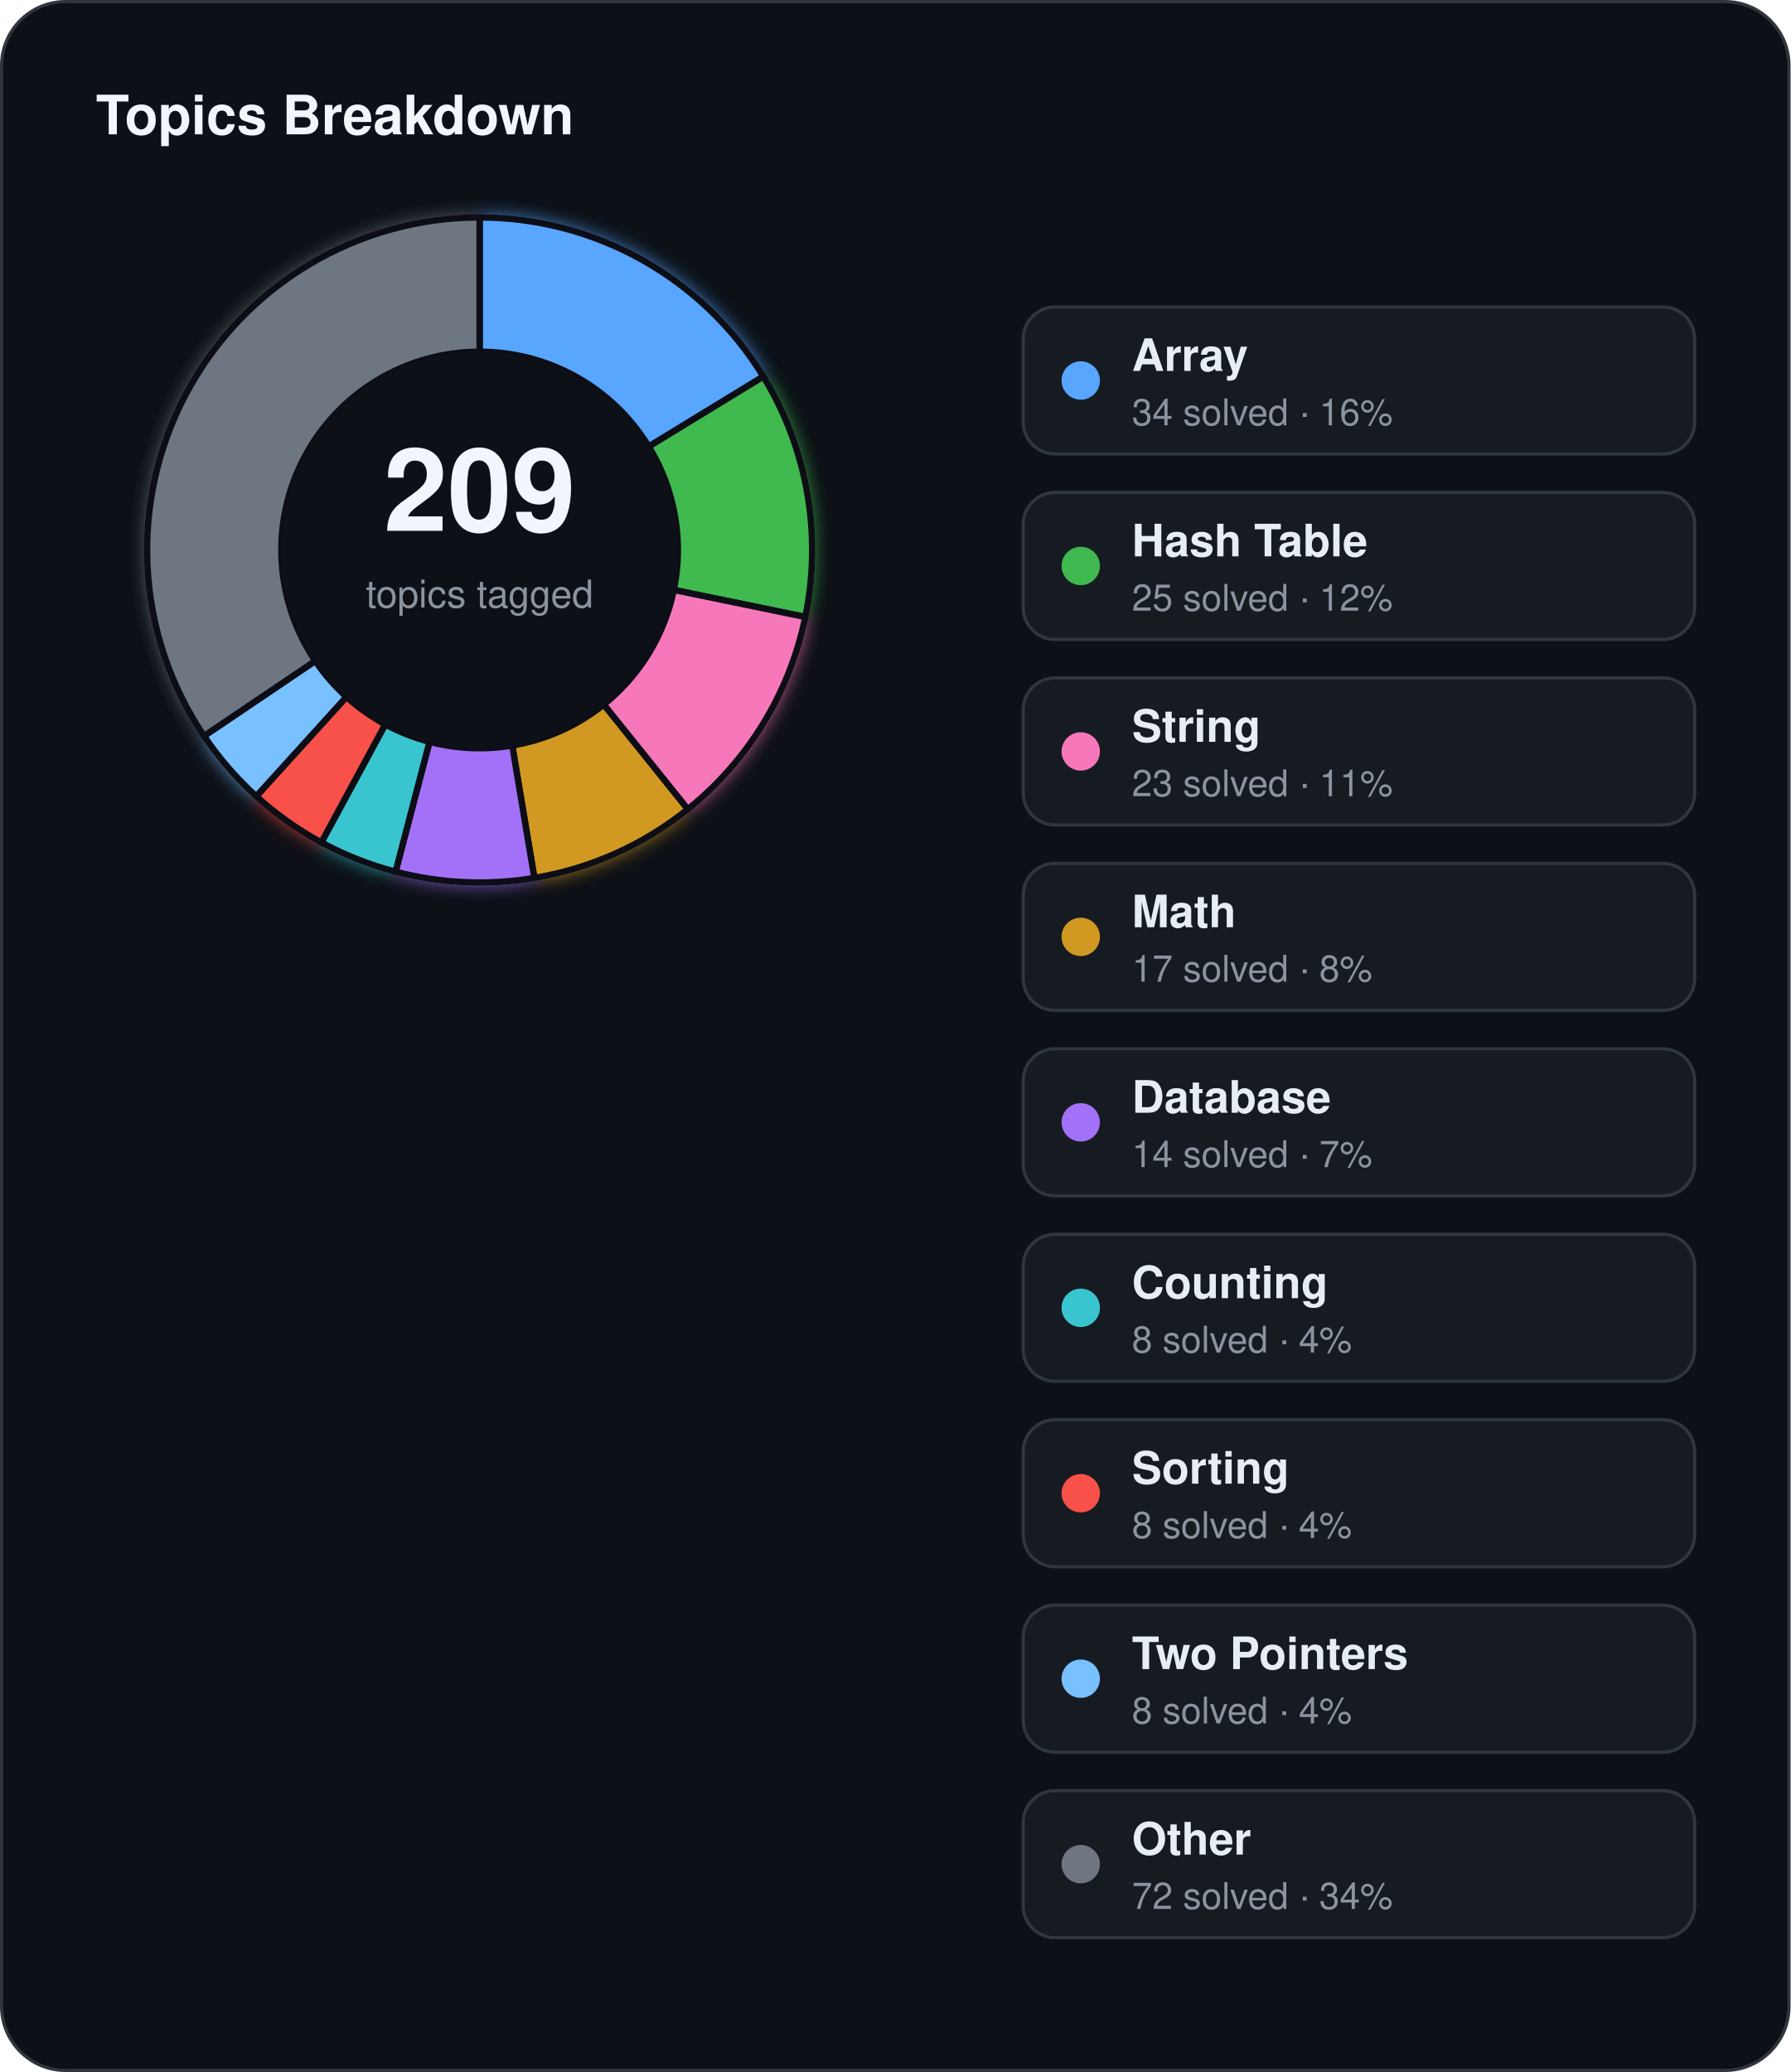
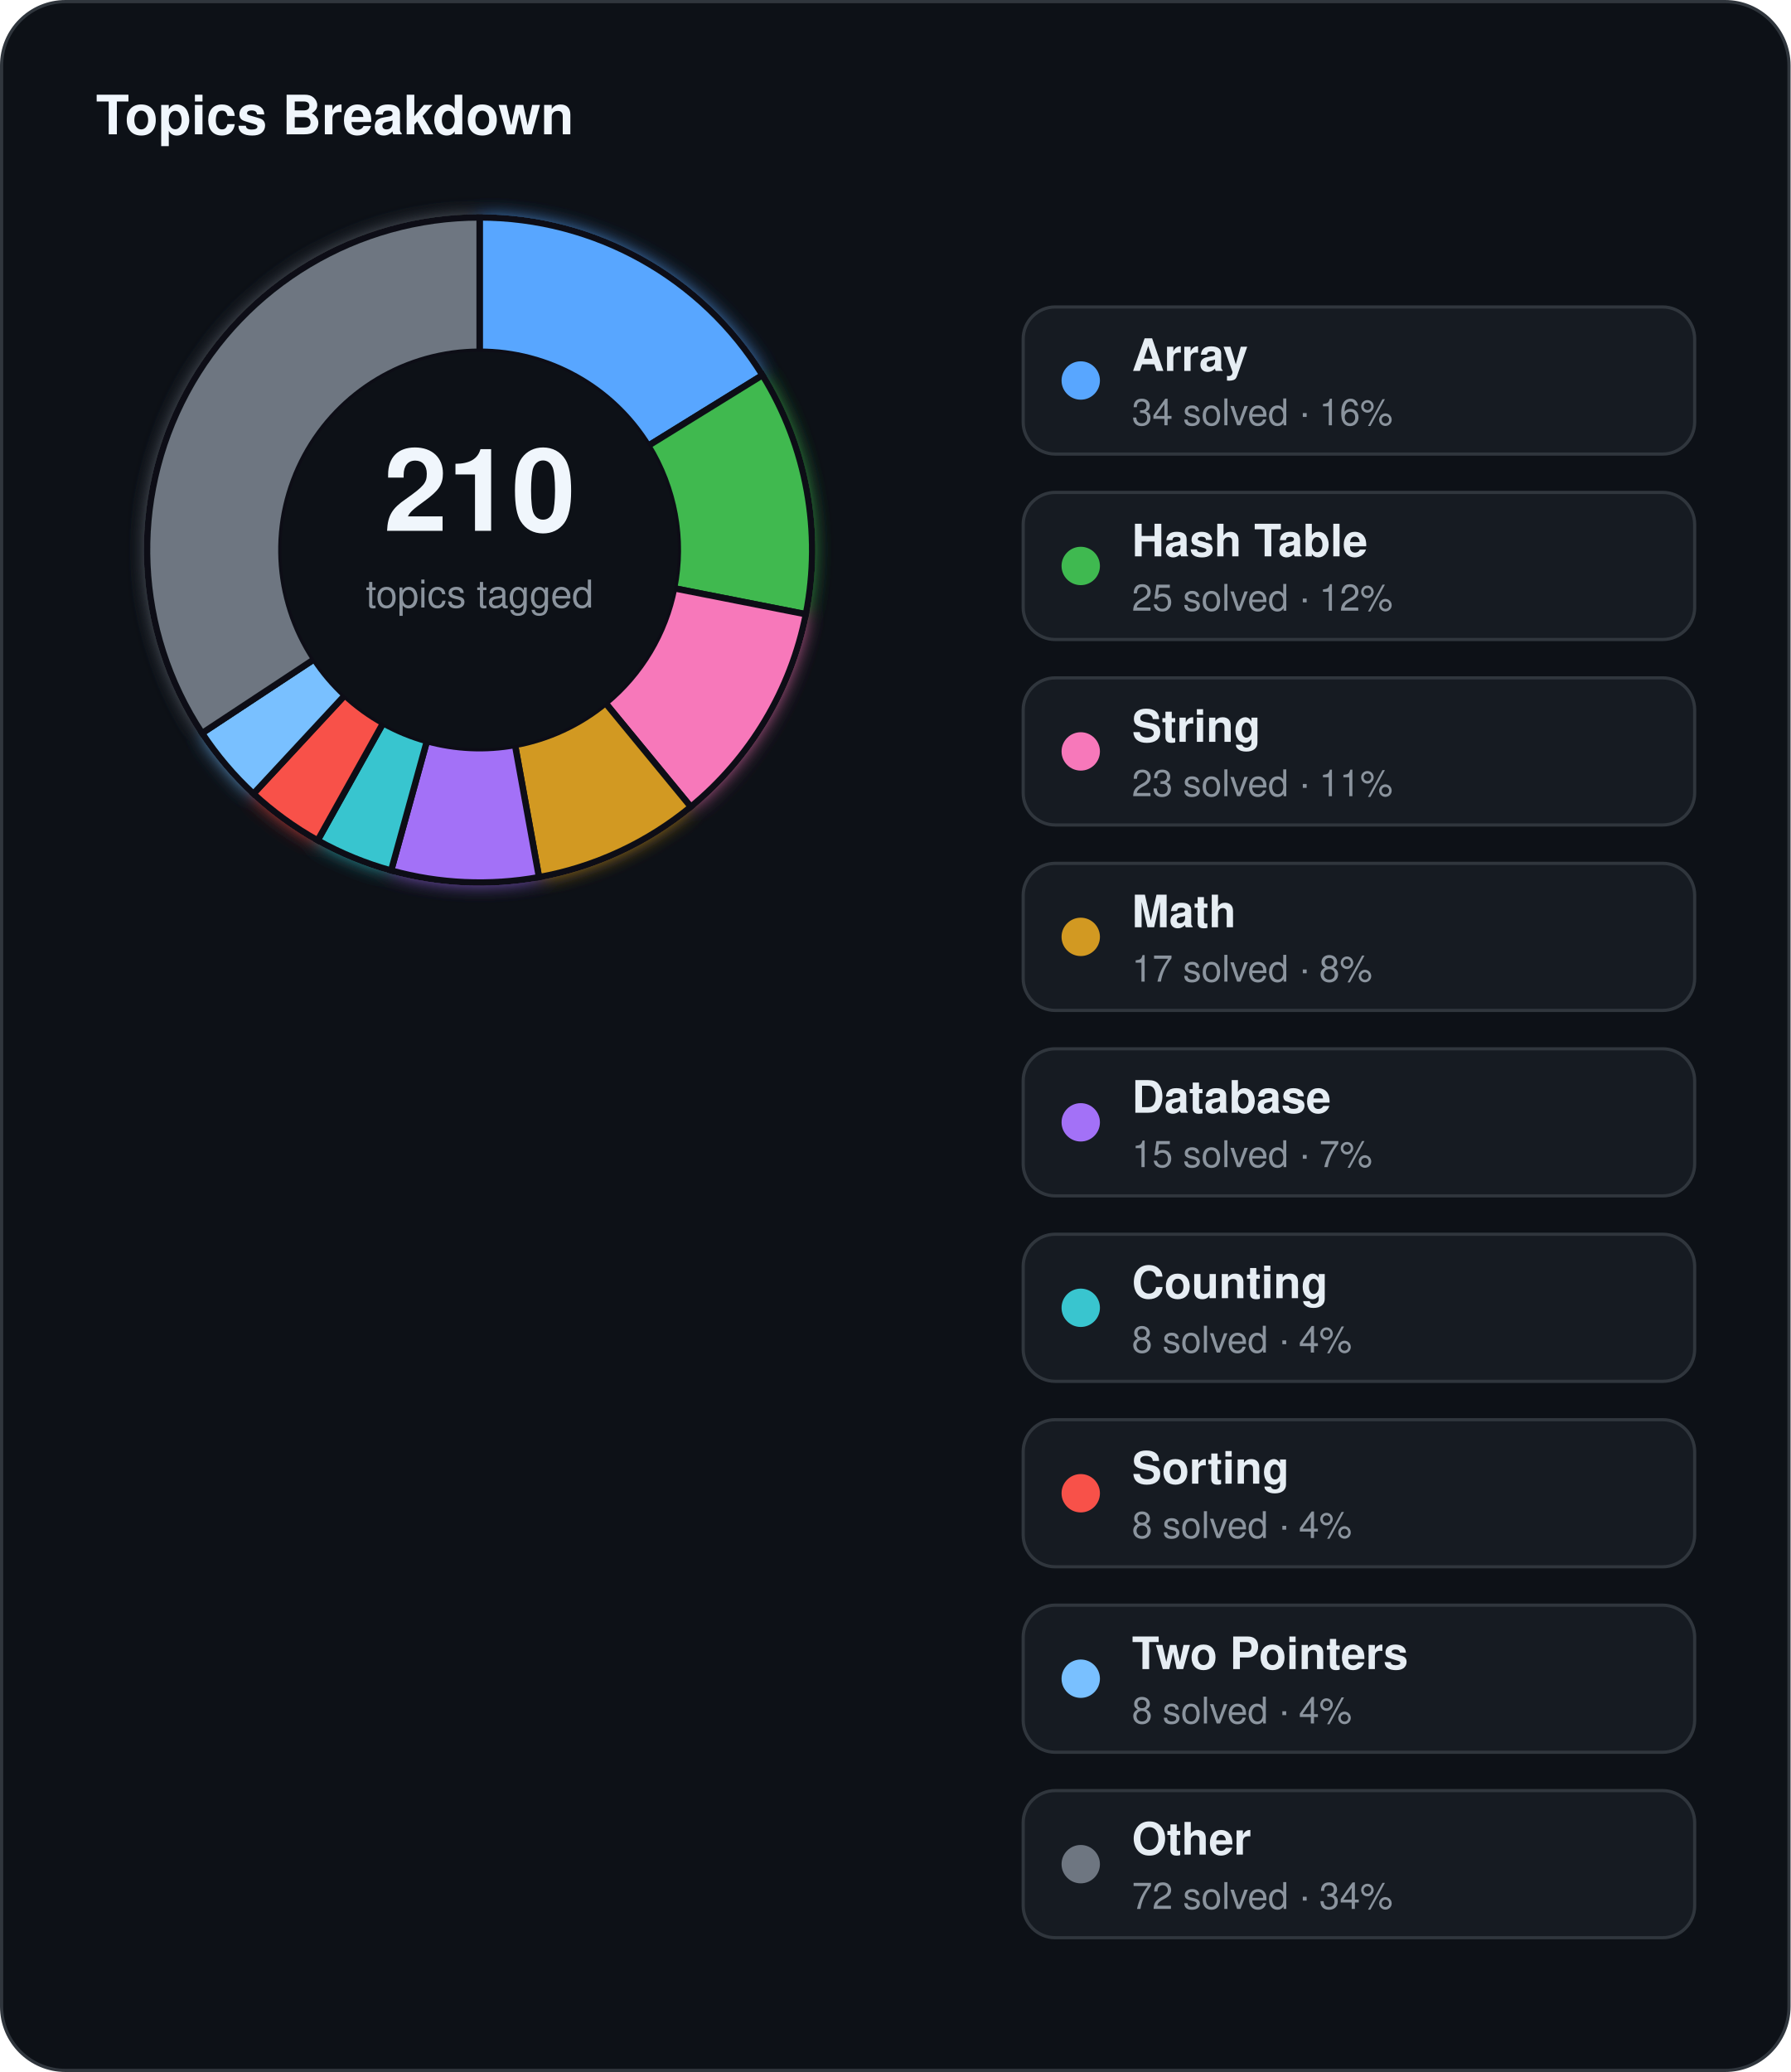
<svg xmlns="http://www.w3.org/2000/svg" width="560" height="648" viewBox="0 0 560 648">
  <defs>
    <filter id="topics-glow" x="-60%" y="-60%" width="220%" height="220%">
      <feGaussianBlur stdDeviation="3" result="blur" />
      <feMerge>
        <feMergeNode in="blur" />
        <feMergeNode in="SourceGraphic" />
      </feMerge>
    </filter>
  </defs>
  <rect x="0.5" y="0.5" width="559" height="647" rx="20" fill="#0d1117" stroke="#30363d" stroke-width="1" />
  <text x="30" y="42" fill="#f0f6fc" font-family="Segoe UI, Helvetica, Arial, sans-serif" font-size="17" font-weight="700">Topics Breakdown</text>
  <g filter="url(#topics-glow)">
-     <path d="M 150.00,68.00 A 104,104 0 0 1 238.74,117.76 L 202.90,139.66 A 62,62 0 0 0 150.00,110.00 Z" fill="#58a6ff" stroke="#0d1117" stroke-width="2" />
-     <path d="M 238.74,117.76 A 104,104 0 0 1 251.87,192.96 L 210.73,184.50 A 62,62 0 0 0 202.90,139.66 Z" fill="#3fb950" stroke="#0d1117" stroke-width="2" />
-     <path d="M 251.87,192.96 A 104,104 0 0 1 215.10,253.10 L 188.81,220.35 A 62,62 0 0 0 210.73,184.50 Z" fill="#f778ba" stroke="#0d1117" stroke-width="2" />
-     <path d="M 215.10,253.10 A 104,104 0 0 1 167.12,274.58 L 160.20,233.15 A 62,62 0 0 0 188.81,220.35 Z" fill="#d29922" stroke="#0d1117" stroke-width="2" />
-     <path d="M 167.12,274.58 A 104,104 0 0 1 123.71,272.62 L 134.33,231.99 A 62,62 0 0 0 160.20,233.15 Z" fill="#a371f7" stroke="#0d1117" stroke-width="2" />
-     <path d="M 123.71,272.62 A 104,104 0 0 1 100.50,263.47 L 120.49,226.53 A 62,62 0 0 0 134.33,231.99 Z" fill="#39c5cf" stroke="#0d1117" stroke-width="2" />
-     <path d="M 100.50,263.47 A 104,104 0 0 1 80.14,249.04 L 108.35,217.93 A 62,62 0 0 0 120.49,226.53 Z" fill="#f85149" stroke="#0d1117" stroke-width="2" />
-     <path d="M 80.14,249.04 A 104,104 0 0 1 63.80,230.18 L 98.61,206.69 A 62,62 0 0 0 108.35,217.93 Z" fill="#79c0ff" stroke="#0d1117" stroke-width="2" />
-     <path d="M 63.80,230.18 A 104,104 0 0 1 150.00,68.00 L 150.00,110.00 A 62,62 0 0 0 98.61,206.69 Z" fill="#6e7681" stroke="#0d1117" stroke-width="2" />
+     <path d="M 150.00,68.00 A 104,104 0 0 1 238.47,117.33 L 202.74,139.41 A 62,62 0 0 0 150.00,110.00 Z" fill="#58a6ff" stroke="#0d1117" stroke-width="2" />
+     <path d="M 238.47,117.33 A 104,104 0 0 1 252.04,192.10 L 210.83,183.98 A 62,62 0 0 0 202.74,139.41 Z" fill="#3fb950" stroke="#0d1117" stroke-width="2" />
+     <path d="M 252.04,192.10 A 104,104 0 0 1 216.05,252.33 L 189.38,219.89 A 62,62 0 0 0 210.83,183.98 Z" fill="#f778ba" stroke="#0d1117" stroke-width="2" />
+     <path d="M 216.05,252.33 A 104,104 0 0 1 168.57,274.33 L 161.07,233.00 A 62,62 0 0 0 189.38,219.89 Z" fill="#d29922" stroke="#0d1117" stroke-width="2" />
+     <path d="M 168.57,274.33 A 104,104 0 0 1 122.33,272.25 L 133.51,231.77 A 62,62 0 0 0 161.07,233.00 Z" fill="#a371f7" stroke="#0d1117" stroke-width="2" />
+     <path d="M 122.33,272.25 A 104,104 0 0 1 99.35,262.83 L 119.81,226.15 A 62,62 0 0 0 133.51,231.77 Z" fill="#39c5cf" stroke="#0d1117" stroke-width="2" />
+     <path d="M 99.35,262.83 A 104,104 0 0 1 79.26,248.24 L 107.83,217.45 A 62,62 0 0 0 119.81,226.15 Z" fill="#f85149" stroke="#0d1117" stroke-width="2" />
+     <path d="M 79.26,248.24 A 104,104 0 0 1 63.20,229.29 L 98.26,206.16 A 62,62 0 0 0 107.83,217.45 Z" fill="#79c0ff" stroke="#0d1117" stroke-width="2" />
+     <path d="M 63.20,229.29 A 104,104 0 0 1 150.00,68.00 L 150.00,110.00 A 62,62 0 0 0 98.26,206.16 Z" fill="#6e7681" stroke="#0d1117" stroke-width="2" />
  </g>
  <circle cx="150" cy="172" r="62" fill="#0d1117" />
-   <text x="150" y="166" text-anchor="middle" fill="#f0f6fc" font-family="Segoe UI, Helvetica, Arial, sans-serif" font-size="36" font-weight="700">209</text>
+   <text x="150" y="166" text-anchor="middle" fill="#f0f6fc" font-family="Segoe UI, Helvetica, Arial, sans-serif" font-size="36" font-weight="700">210</text>
  <text x="150" y="190" text-anchor="middle" fill="#8b949e" font-family="Segoe UI, Helvetica, Arial, sans-serif" font-size="12">topics tagged</text>
  <rect x="320" y="96" width="210" height="46" rx="10" fill="#161b22" stroke="#30363d" stroke-width="1" />
  <circle cx="338" cy="119" r="6" fill="#58a6ff" />
  <text x="354" y="116" fill="#e6edf3" font-family="Segoe UI, Helvetica, Arial, sans-serif" font-size="14" font-weight="600">Array</text>
  <text x="354" y="133" fill="#8b949e" font-family="Segoe UI, Helvetica, Arial, sans-serif" font-size="11.5">34 solved · 16%</text>
  <rect x="320" y="154" width="210" height="46" rx="10" fill="#161b22" stroke="#30363d" stroke-width="1" />
  <circle cx="338" cy="177" r="6" fill="#3fb950" />
  <text x="354" y="174" fill="#e6edf3" font-family="Segoe UI, Helvetica, Arial, sans-serif" font-size="14" font-weight="600">Hash Table</text>
  <text x="354" y="191" fill="#8b949e" font-family="Segoe UI, Helvetica, Arial, sans-serif" font-size="11.5">25 solved · 12%</text>
  <rect x="320" y="212" width="210" height="46" rx="10" fill="#161b22" stroke="#30363d" stroke-width="1" />
  <circle cx="338" cy="235" r="6" fill="#f778ba" />
  <text x="354" y="232" fill="#e6edf3" font-family="Segoe UI, Helvetica, Arial, sans-serif" font-size="14" font-weight="600">String</text>
  <text x="354" y="249" fill="#8b949e" font-family="Segoe UI, Helvetica, Arial, sans-serif" font-size="11.5">23 solved · 11%</text>
  <rect x="320" y="270" width="210" height="46" rx="10" fill="#161b22" stroke="#30363d" stroke-width="1" />
  <circle cx="338" cy="293" r="6" fill="#d29922" />
  <text x="354" y="290" fill="#e6edf3" font-family="Segoe UI, Helvetica, Arial, sans-serif" font-size="14" font-weight="600">Math</text>
  <text x="354" y="307" fill="#8b949e" font-family="Segoe UI, Helvetica, Arial, sans-serif" font-size="11.5">17 solved · 8%</text>
  <rect x="320" y="328" width="210" height="46" rx="10" fill="#161b22" stroke="#30363d" stroke-width="1" />
  <circle cx="338" cy="351" r="6" fill="#a371f7" />
  <text x="354" y="348" fill="#e6edf3" font-family="Segoe UI, Helvetica, Arial, sans-serif" font-size="14" font-weight="600">Database</text>
-   <text x="354" y="365" fill="#8b949e" font-family="Segoe UI, Helvetica, Arial, sans-serif" font-size="11.5">14 solved · 7%</text>
+   <text x="354" y="365" fill="#8b949e" font-family="Segoe UI, Helvetica, Arial, sans-serif" font-size="11.5">15 solved · 7%</text>
  <rect x="320" y="386" width="210" height="46" rx="10" fill="#161b22" stroke="#30363d" stroke-width="1" />
  <circle cx="338" cy="409" r="6" fill="#39c5cf" />
  <text x="354" y="406" fill="#e6edf3" font-family="Segoe UI, Helvetica, Arial, sans-serif" font-size="14" font-weight="600">Counting</text>
  <text x="354" y="423" fill="#8b949e" font-family="Segoe UI, Helvetica, Arial, sans-serif" font-size="11.5">8 solved · 4%</text>
  <rect x="320" y="444" width="210" height="46" rx="10" fill="#161b22" stroke="#30363d" stroke-width="1" />
  <circle cx="338" cy="467" r="6" fill="#f85149" />
  <text x="354" y="464" fill="#e6edf3" font-family="Segoe UI, Helvetica, Arial, sans-serif" font-size="14" font-weight="600">Sorting</text>
  <text x="354" y="481" fill="#8b949e" font-family="Segoe UI, Helvetica, Arial, sans-serif" font-size="11.5">8 solved · 4%</text>
  <rect x="320" y="502" width="210" height="46" rx="10" fill="#161b22" stroke="#30363d" stroke-width="1" />
  <circle cx="338" cy="525" r="6" fill="#79c0ff" />
  <text x="354" y="522" fill="#e6edf3" font-family="Segoe UI, Helvetica, Arial, sans-serif" font-size="14" font-weight="600">Two Pointers</text>
  <text x="354" y="539" fill="#8b949e" font-family="Segoe UI, Helvetica, Arial, sans-serif" font-size="11.5">8 solved · 4%</text>
  <rect x="320" y="560" width="210" height="46" rx="10" fill="#161b22" stroke="#30363d" stroke-width="1" />
  <circle cx="338" cy="583" r="6" fill="#6e7681" />
  <text x="354" y="580" fill="#e6edf3" font-family="Segoe UI, Helvetica, Arial, sans-serif" font-size="14" font-weight="600">Other</text>
  <text x="354" y="597" fill="#8b949e" font-family="Segoe UI, Helvetica, Arial, sans-serif" font-size="11.5">72 solved · 34%</text>
</svg>
